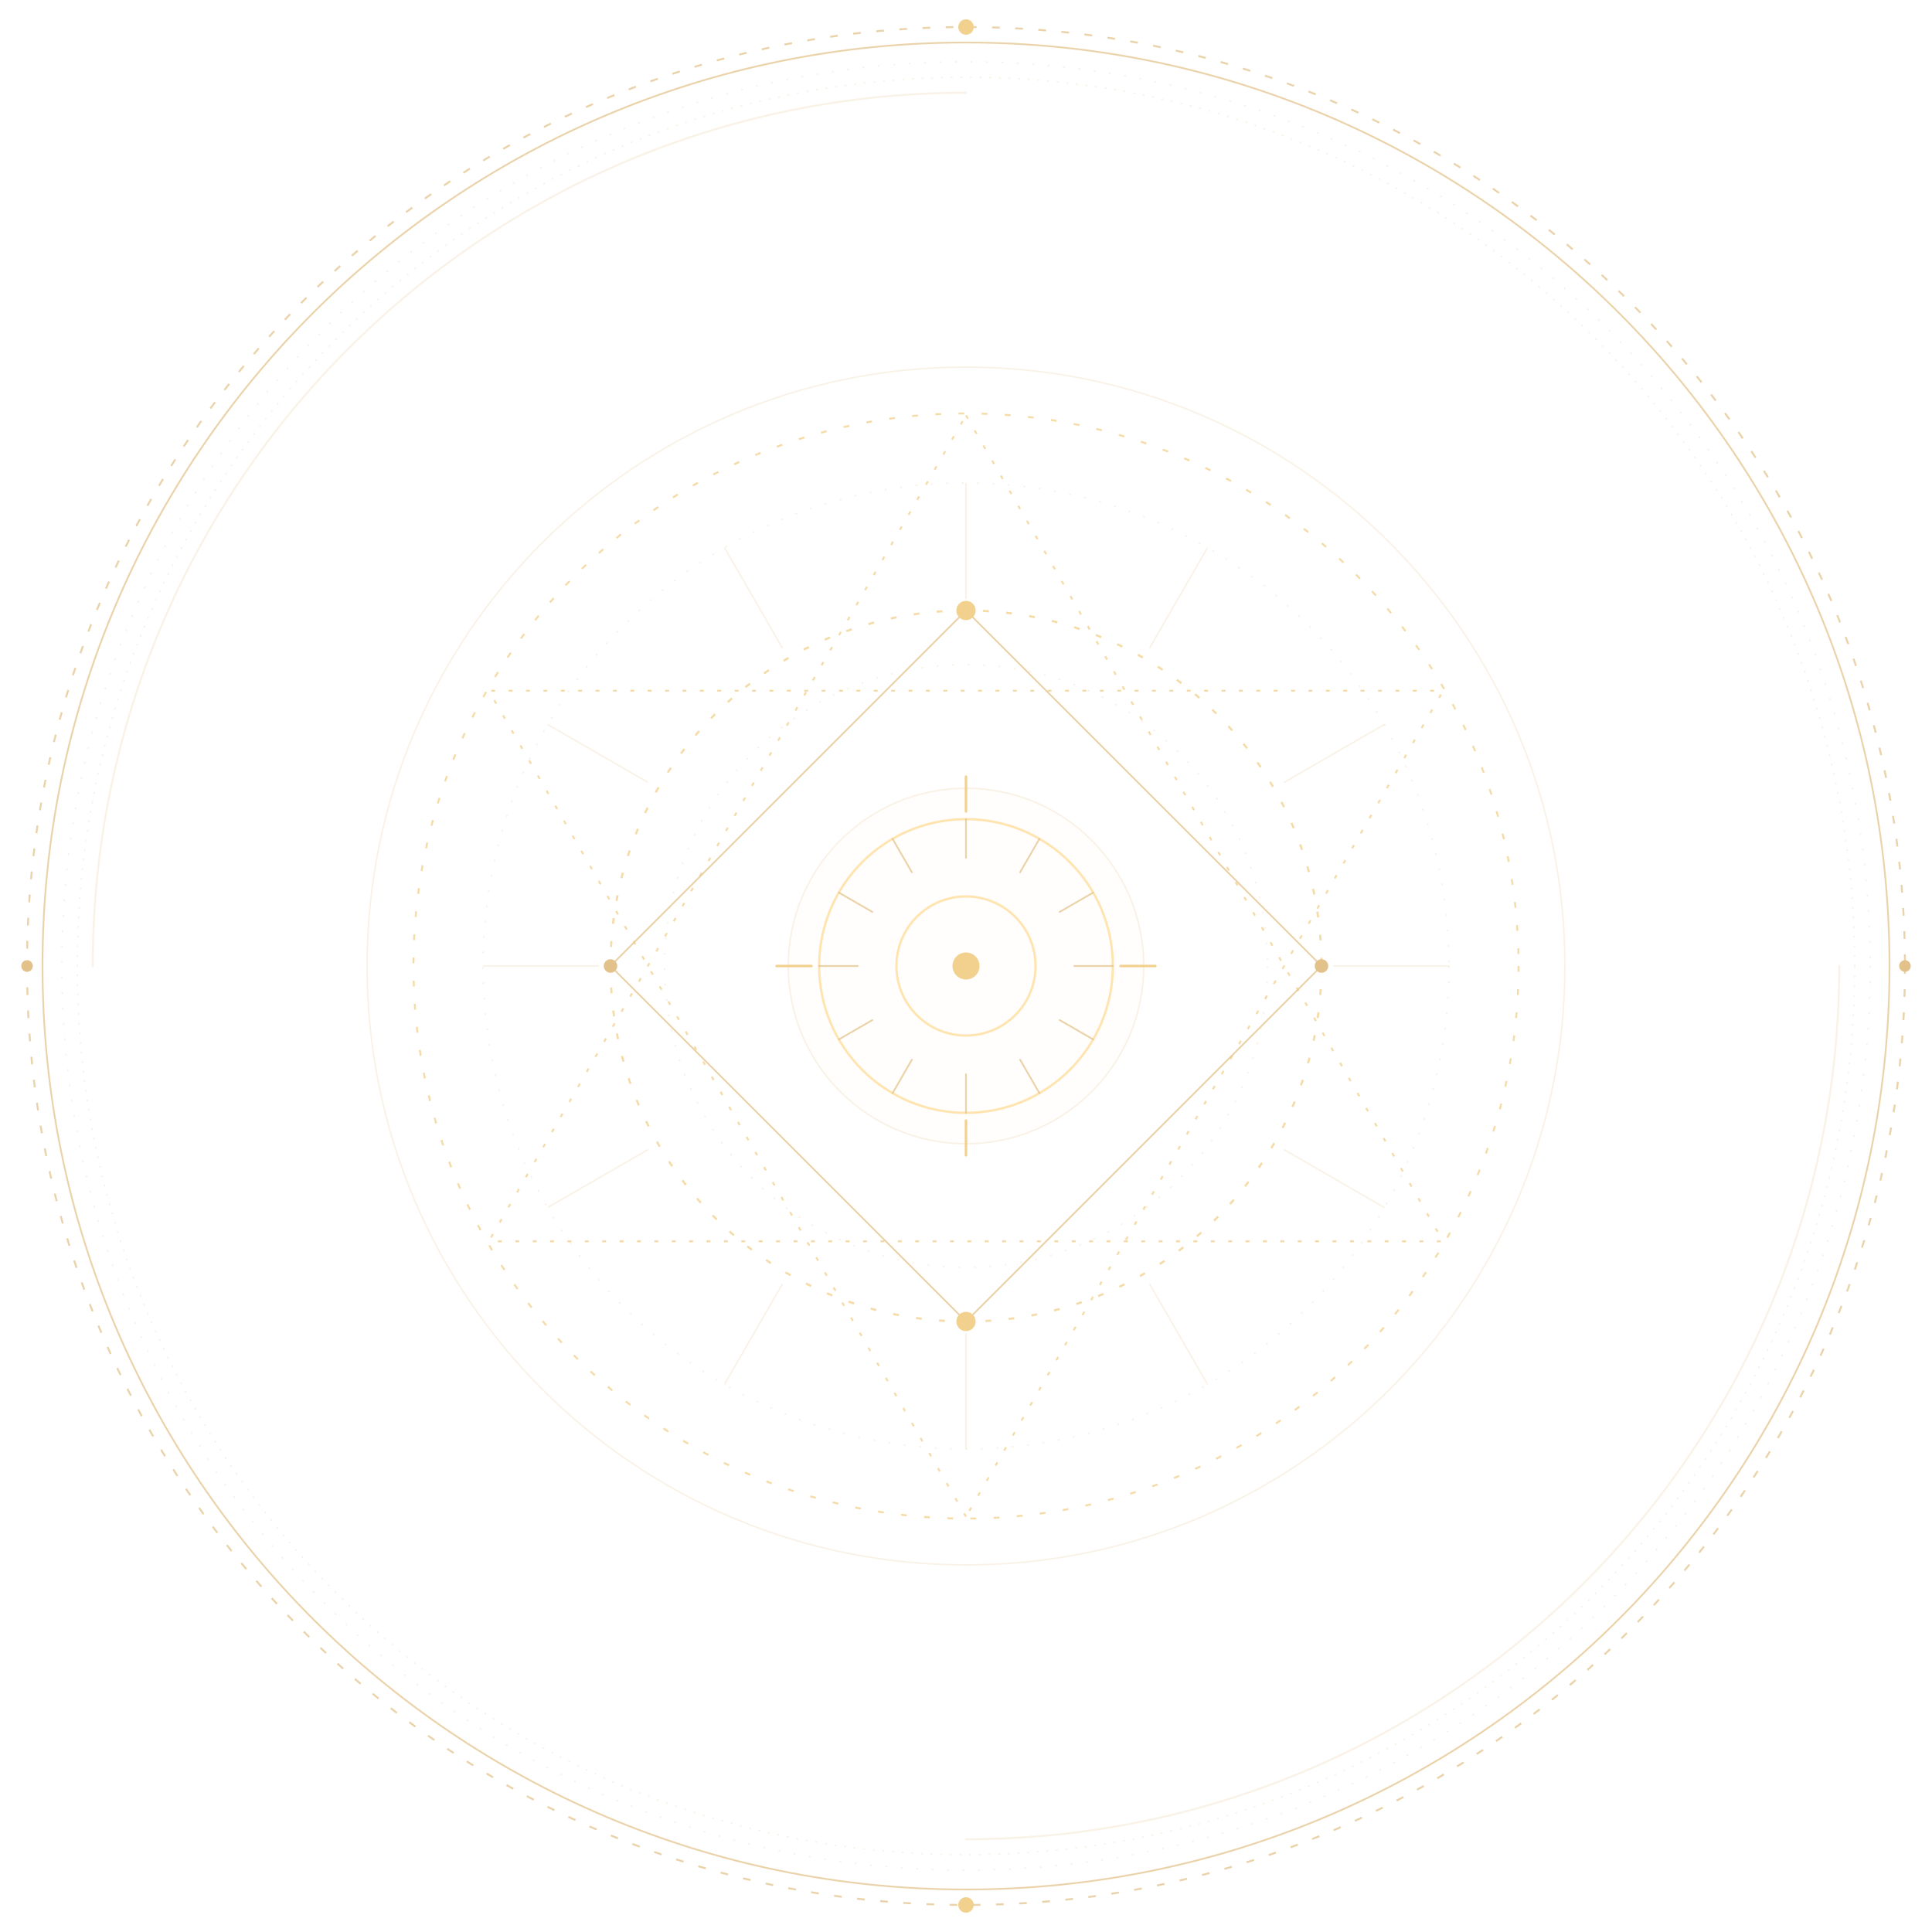
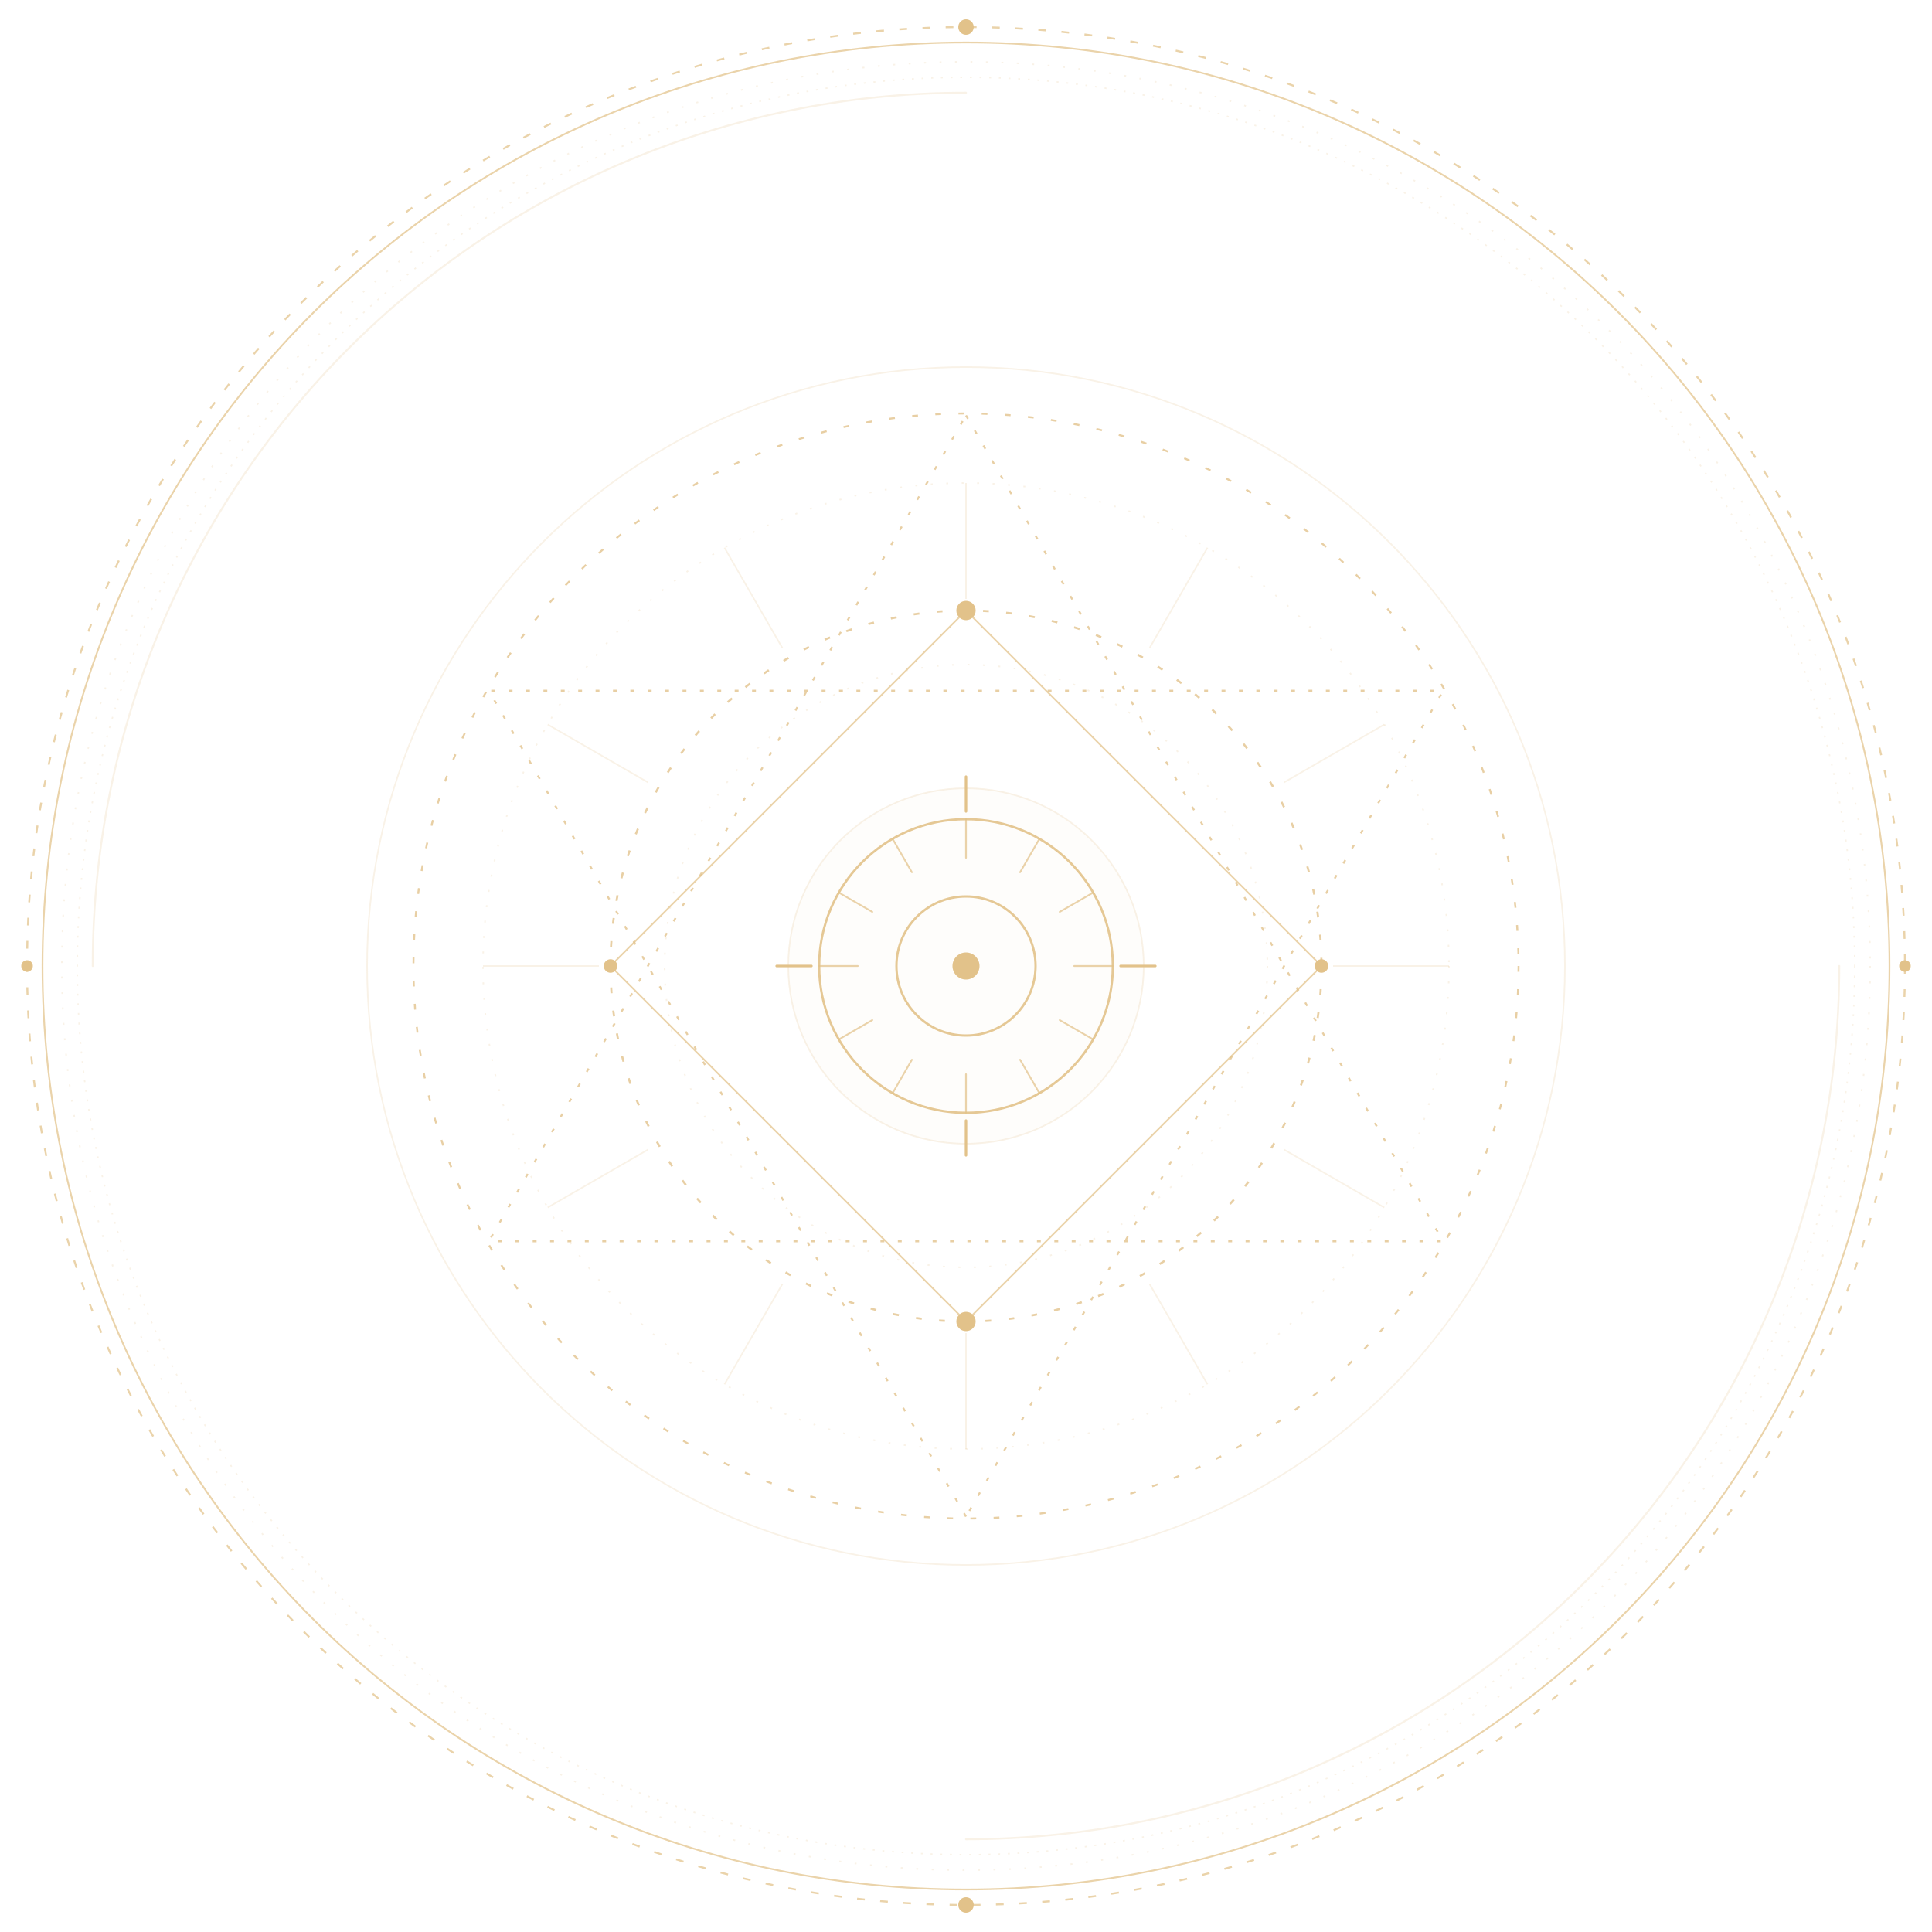
<svg xmlns="http://www.w3.org/2000/svg" width="1000" height="1000" viewBox="0 0 1000 1000" fill="none">
  <defs>
    <style>
-       .p{stroke:#e2c28a;stroke-opacity:.72}.s{stroke:#ffe1a8;stroke-opacity:.9}.f{stroke:#e2c28a;stroke-opacity:.2}.d{stroke:#f2d18f;stroke-opacity:.78}.a{stroke:#f2d18f}.v{vector-effect:non-scaling-stroke}.r{stroke-linecap:round}
+       .p{stroke:#e2c28a;stroke-opacity:.72}.s{stroke:#e2c28a;stroke-opacity:.9}.f{stroke:#e2c28a;stroke-opacity:.2}.d{stroke:#e2c28a;stroke-opacity:.78}.a{stroke:#e2c28a}.v{vector-effect:non-scaling-stroke}.r{stroke-linecap:round}
    </style>
    <line id="spoke" x1="500" y1="250" x2="500" y2="310" class="f v" stroke-width=".8" />
    <line id="ray" x1="500" y1="444" x2="500" y2="424" class="p v r" stroke-width=".9" />
  </defs>
  <g class="v">
    <circle cx="500" cy="500" r="486" class="p" stroke-width="1" stroke-dasharray="4 8" />
    <circle cx="500" cy="500" r="478" class="p" stroke-width=".9" />
    <circle cx="500" cy="500" r="468" class="f" stroke-width=".8" stroke-dasharray="1 7" />
    <circle cx="500" cy="500" r="460" class="f" pathLength="360" stroke-width=".75" stroke-dasharray="1 4" />
    <path d="M48 500A452 452 0 0 1 500 48M952 500A452 452 0 0 1 500 952" class="f r" stroke-width="1" />
-     <circle cx="500" cy="14" r="4" fill="#f2d18f" />
+     <circle cx="500" cy="14" r="4" fill="#e2c28a" />
    <circle cx="986" cy="500" r="3" fill="#e2c28a" />
-     <circle cx="500" cy="986" r="4" fill="#f2d18f" />
+     <circle cx="500" cy="986" r="4" fill="#e2c28a" />
    <circle cx="14" cy="500" r="3" fill="#e2c28a" />
  </g>
  <g>
    <circle cx="500" cy="500" r="310" class="f v" stroke-width=".8" />
    <circle cx="500" cy="500" r="286" class="d v" stroke-width="1" stroke-dasharray="3 9" />
    <circle cx="500" cy="500" r="250" class="f v" stroke-width=".8" stroke-dasharray="1 7" />
    <use href="#spoke" />
    <use href="#spoke" transform="rotate(30 500 500)" />
    <use href="#spoke" transform="rotate(60 500 500)" />
    <use href="#spoke" transform="rotate(90 500 500)" />
    <use href="#spoke" transform="rotate(120 500 500)" />
    <use href="#spoke" transform="rotate(150 500 500)" />
    <use href="#spoke" transform="rotate(180 500 500)" />
    <use href="#spoke" transform="rotate(210 500 500)" />
    <use href="#spoke" transform="rotate(240 500 500)" />
    <use href="#spoke" transform="rotate(270 500 500)" />
    <use href="#spoke" transform="rotate(300 500 500)" />
    <use href="#spoke" transform="rotate(330 500 500)" />
    <path d="M500 215 747 642.5 253 642.5ZM500 785 253 357.5 747 357.5Z" class="d v" stroke-width="1" stroke-dasharray="2 7" />
  </g>
  <g>
    <circle cx="500" cy="500" r="184" class="d v" stroke-width="1.1" stroke-dasharray="3 9" />
    <circle cx="500" cy="500" r="156" class="f v" stroke-width=".8" stroke-dasharray="1 7" />
    <path d="M500 316 684 500 500 684 316 500Z" class="p v" stroke-width=".9" />
-     <circle cx="500" cy="316" r="5" fill="#f2d18f" />
+     <circle cx="500" cy="316" r="5" fill="#e2c28a" />
    <circle cx="684" cy="500" r="3.5" fill="#e2c28a" />
-     <circle cx="500" cy="684" r="5" fill="#f2d18f" />
+     <circle cx="500" cy="684" r="5" fill="#e2c28a" />
    <circle cx="316" cy="500" r="3.5" fill="#e2c28a" />
  </g>
  <g>
-     <circle cx="500" cy="500" r="92" fill="#f2d18f" fill-opacity=".035" class="f v" stroke-width=".8" />
+     <circle cx="500" cy="500" r="92" fill="#e2c28a" fill-opacity=".035" class="f v" stroke-width=".8" />
    <circle cx="500" cy="500" r="76" class="s v" stroke-width="1.2" />
    <use href="#ray" />
    <use href="#ray" transform="rotate(30 500 500)" />
    <use href="#ray" transform="rotate(60 500 500)" />
    <use href="#ray" transform="rotate(90 500 500)" />
    <use href="#ray" transform="rotate(120 500 500)" />
    <use href="#ray" transform="rotate(150 500 500)" />
    <use href="#ray" transform="rotate(180 500 500)" />
    <use href="#ray" transform="rotate(210 500 500)" />
    <use href="#ray" transform="rotate(240 500 500)" />
    <use href="#ray" transform="rotate(270 500 500)" />
    <use href="#ray" transform="rotate(300 500 500)" />
    <use href="#ray" transform="rotate(330 500 500)" />
    <circle cx="500" cy="500" r="36" class="s v" stroke-width="1.2" />
-     <circle cx="500" cy="500" r="7" fill="#f2d18f" />
+     <circle cx="500" cy="500" r="7" fill="#e2c28a" />
    <path d="M500 402v18M500 580v18M402 500h18M580 500h18" class="a v r" stroke-width="1.3" />
  </g>
</svg>
